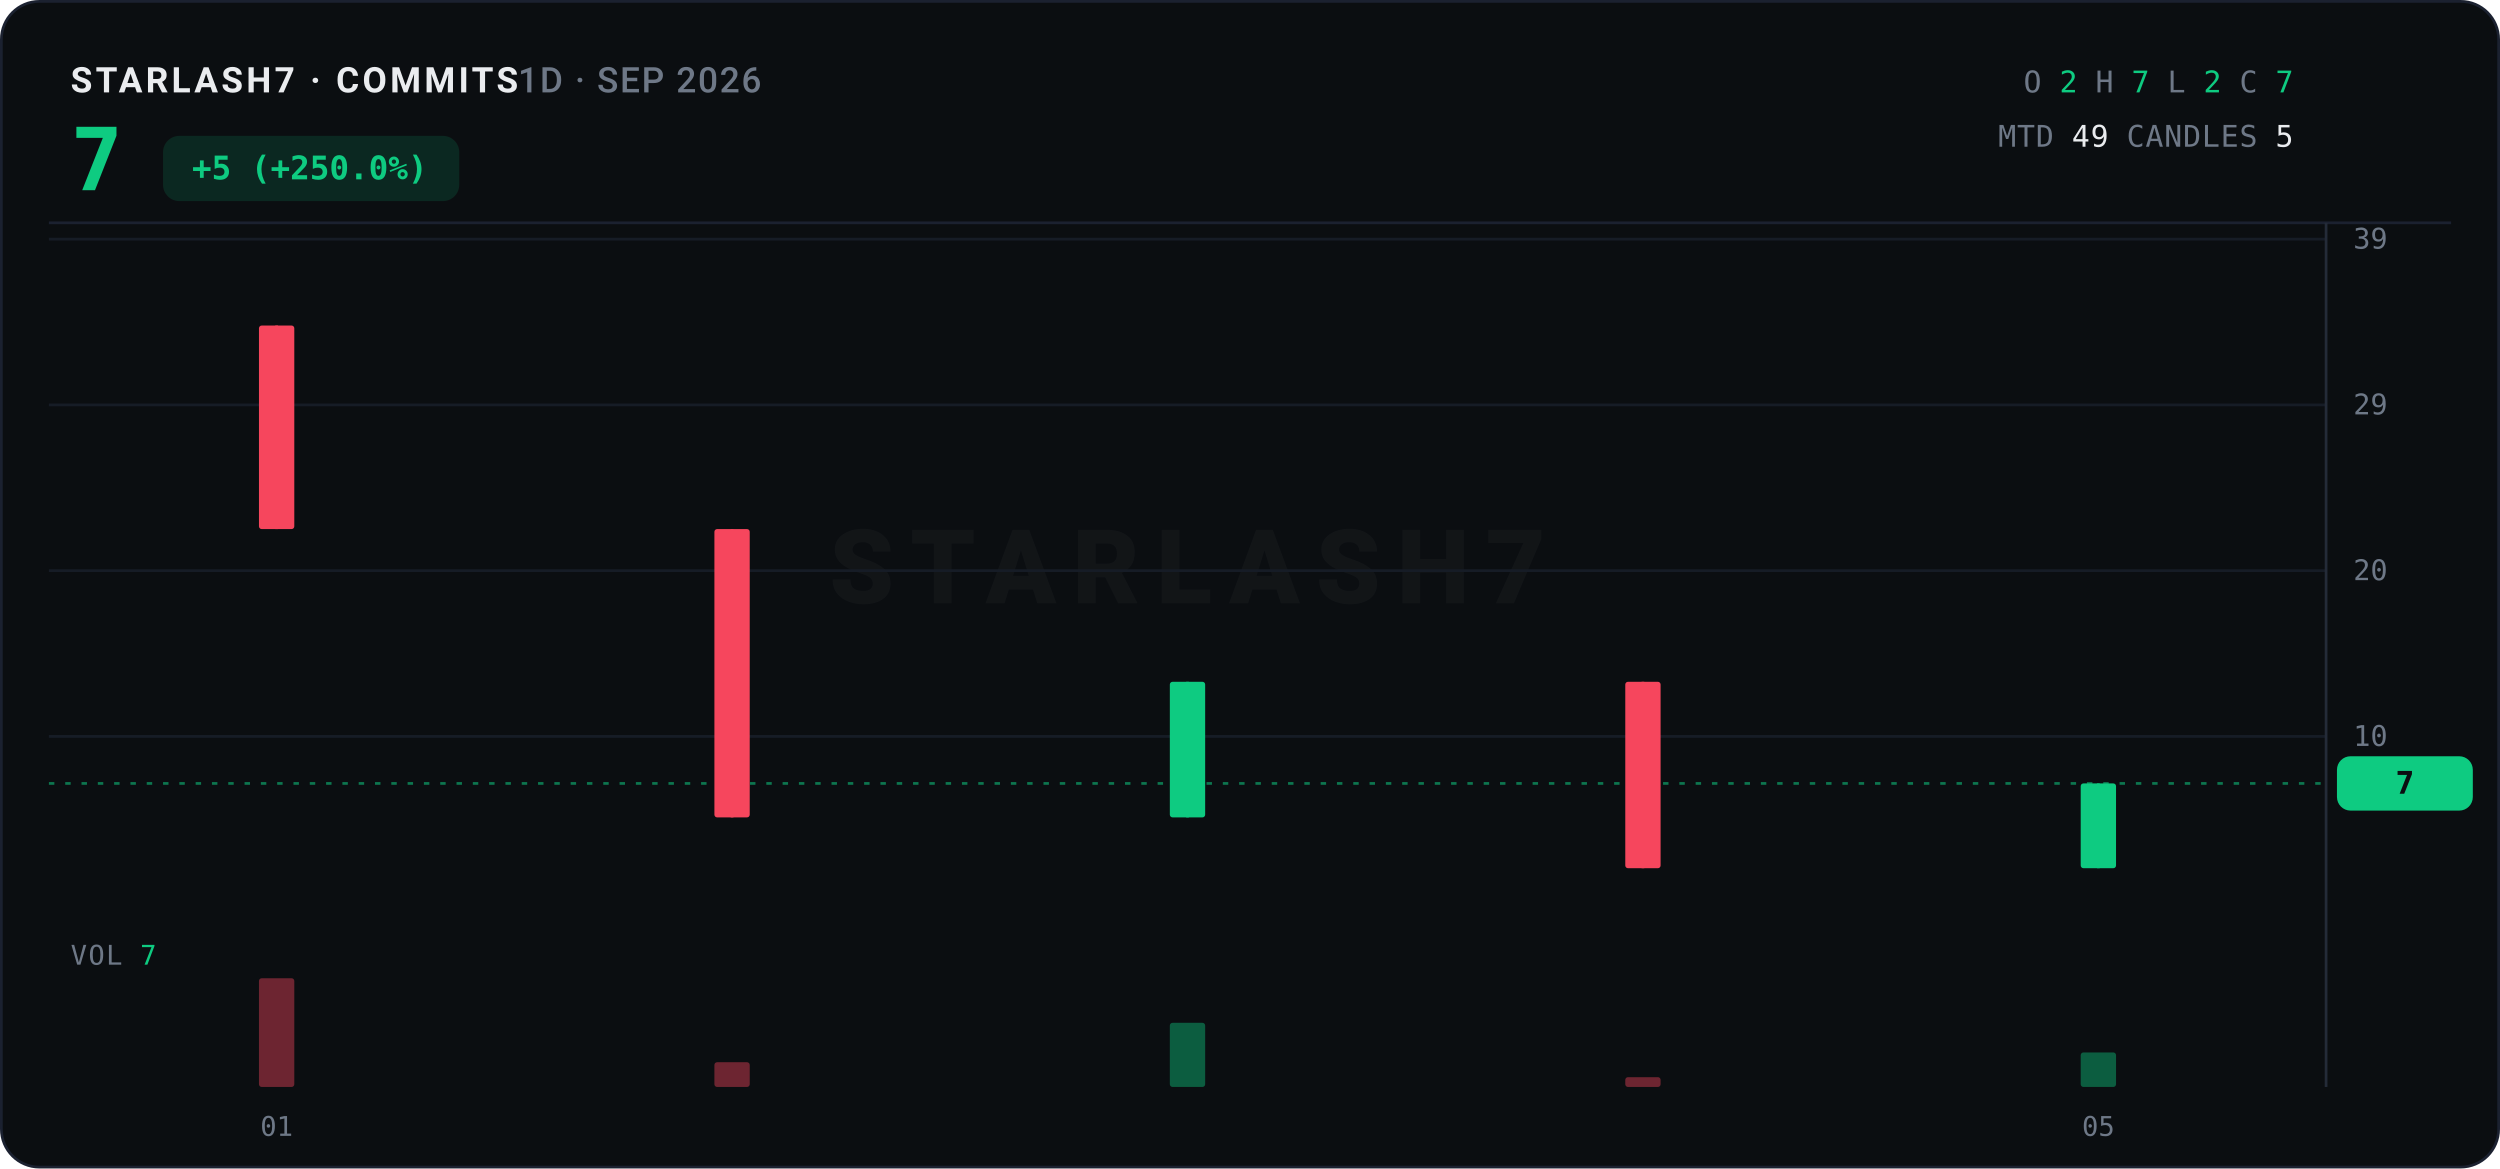
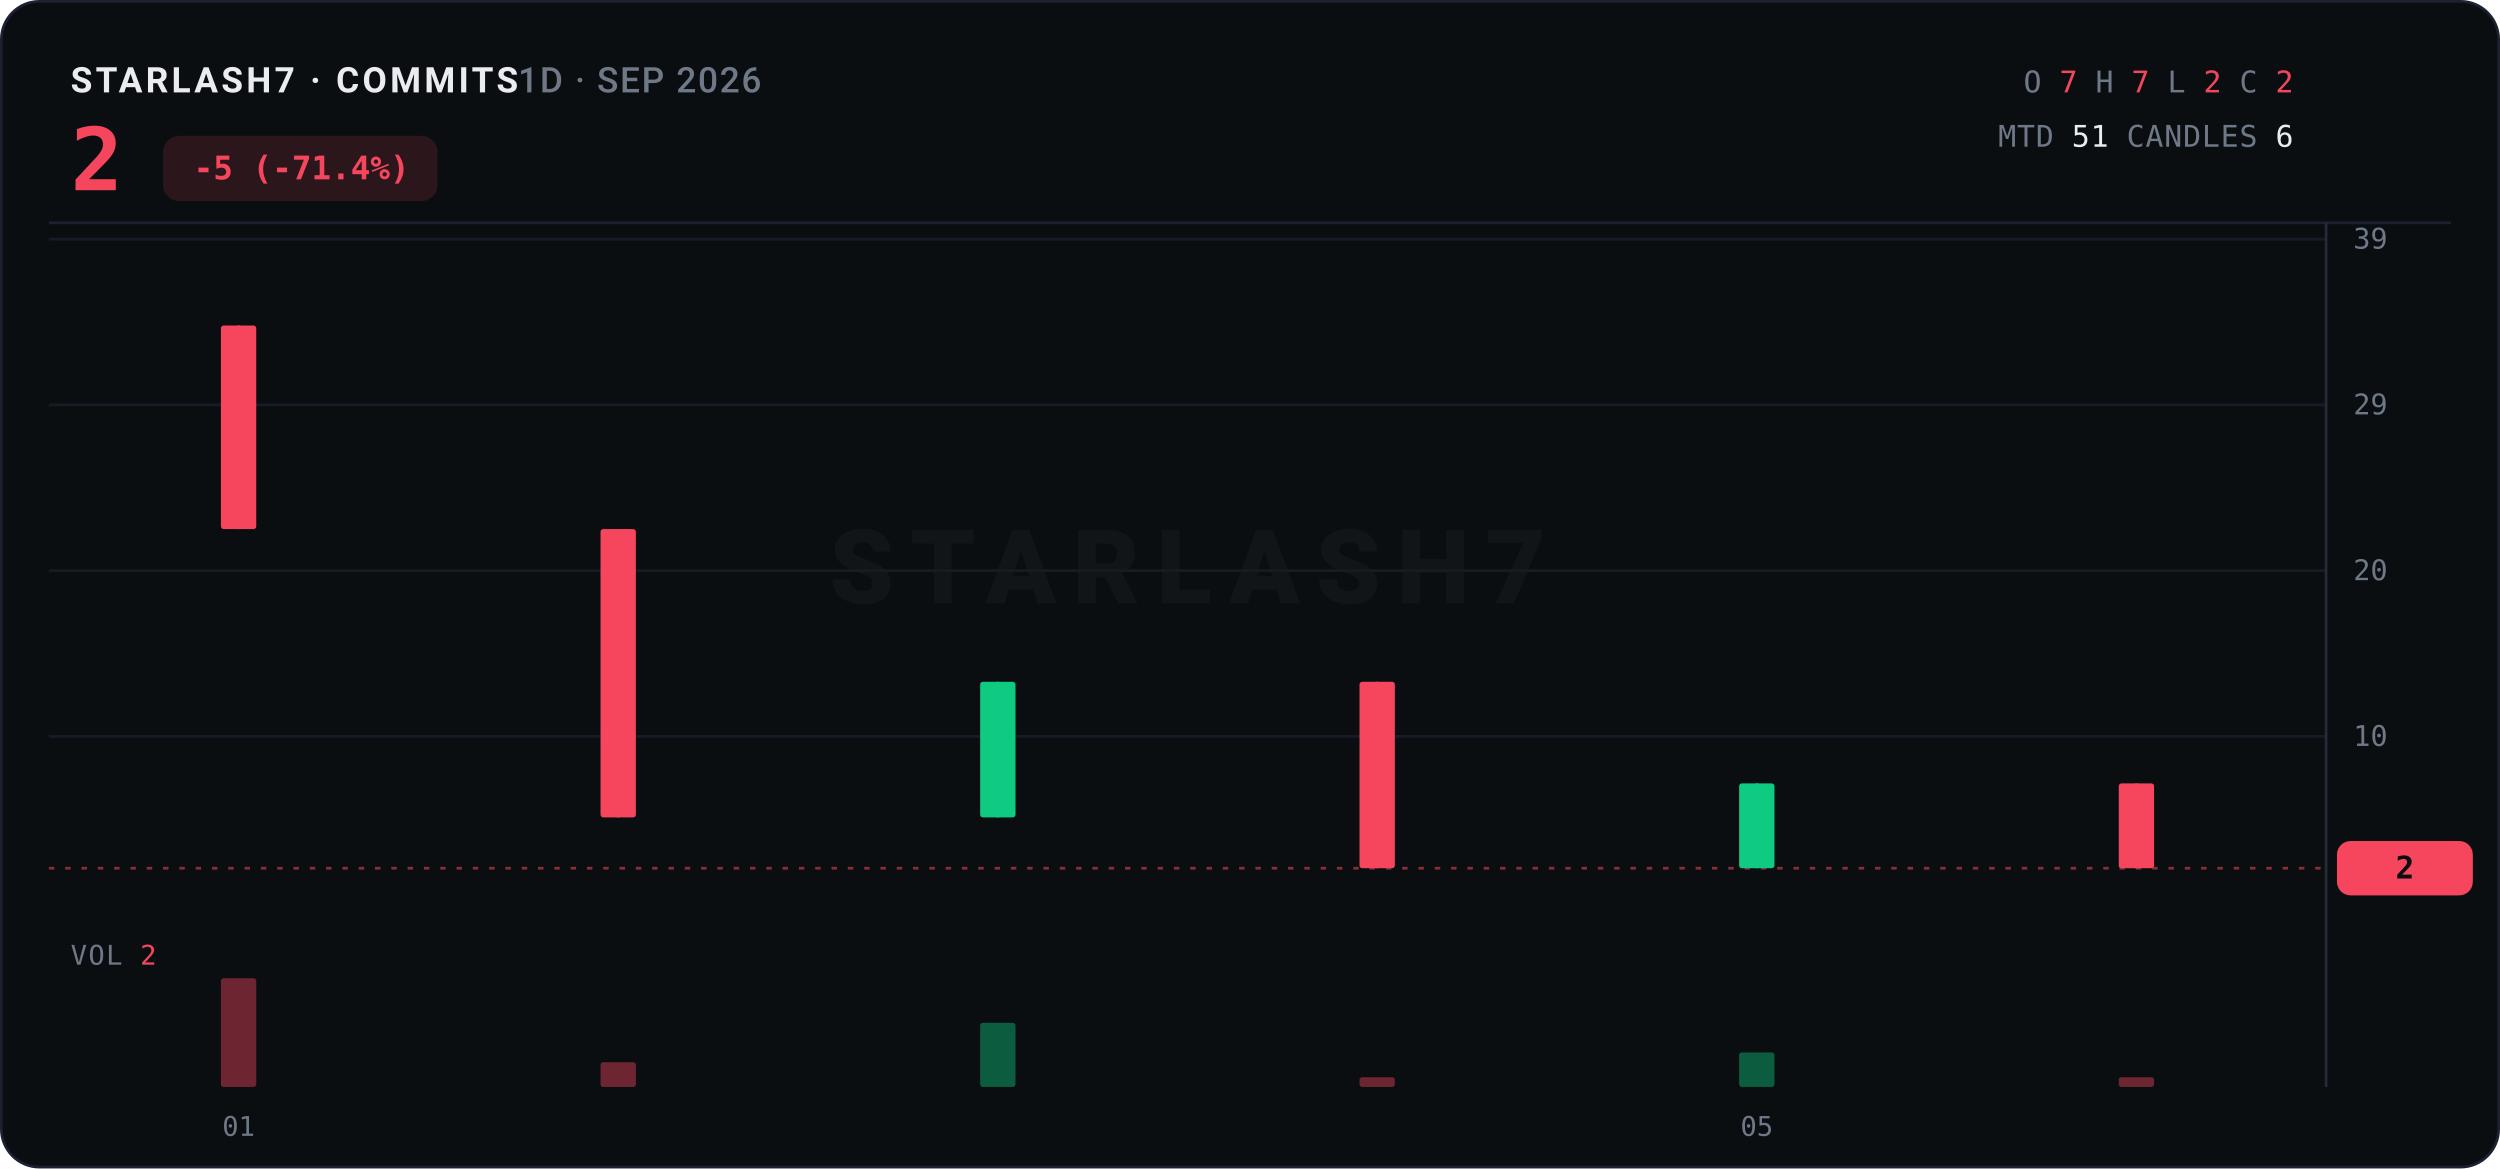
<svg xmlns="http://www.w3.org/2000/svg" width="920" height="430" viewBox="0 0 920 430">
  <rect x="0.5" y="0.5" width="919" height="429" rx="14" fill="#0B0E11" stroke="#1B2130" />
  <text x="26" y="34" font-family="ui-sans-serif,system-ui,-apple-system,'Segoe UI',Roboto,sans-serif" font-size="13" font-weight="700" letter-spacing="1.2" fill="#EAECEF">STARLASH7 · COMMITS<tspan fill="#6E7887" font-weight="500" letter-spacing="0.6">  1D · SEP 2026</tspan>
  </text>
-   <text x="26" y="70" font-family="ui-monospace,'SF Mono',SFMono-Regular,Menlo,Consolas,monospace" font-size="32" font-weight="800" fill="#0ECB81" letter-spacing="-0.5">7</text>
-   <rect x="60" y="50" width="109" height="24" rx="6" fill="#0ECB81" opacity="0.14" />
-   <text x="114" y="66" text-anchor="middle" font-family="ui-monospace,'SF Mono',SFMono-Regular,Menlo,Consolas,monospace" font-size="12" font-weight="700" fill="#0ECB81">+5 (+250.0%)</text>
+   <text x="26" y="70" font-family="ui-monospace,'SF Mono',SFMono-Regular,Menlo,Consolas,monospace" font-size="32" font-weight="800" fill="#F6465D" letter-spacing="-0.5">2</text>
+   <rect x="60" y="50" width="101" height="24" rx="6" fill="#F6465D" opacity="0.14" />
+   <text x="111" y="66" text-anchor="middle" font-family="ui-monospace,'SF Mono',SFMono-Regular,Menlo,Consolas,monospace" font-size="12" font-weight="700" fill="#F6465D">-5 (-71.4%)</text>
  <text x="844" y="34" text-anchor="end" font-family="ui-monospace,'SF Mono',SFMono-Regular,Menlo,Consolas,monospace" font-size="11" letter-spacing="0.3">
    <tspan fill="#6E7887">O</tspan>
-     <tspan fill="#0ECB81">2</tspan>
+     <tspan fill="#F6465D">7</tspan>
    <tspan fill="#6E7887">H</tspan>
-     <tspan fill="#0ECB81">7</tspan>
+     <tspan fill="#F6465D">7</tspan>
    <tspan fill="#6E7887">L</tspan>
-     <tspan fill="#0ECB81">2</tspan>
+     <tspan fill="#F6465D">2</tspan>
    <tspan fill="#6E7887">C</tspan>
-     <tspan fill="#0ECB81">7</tspan>
+     <tspan fill="#F6465D">2</tspan>
  </text>
  <text x="844" y="54" text-anchor="end" font-family="ui-monospace,'SF Mono',SFMono-Regular,Menlo,Consolas,monospace" font-size="11" letter-spacing="0.3">
    <tspan fill="#6E7887">MTD</tspan>
-     <tspan fill="#EAECEF">49</tspan>
+     <tspan fill="#EAECEF">51</tspan>
    <tspan fill="#6E7887">CANDLES</tspan>
-     <tspan fill="#EAECEF">5</tspan>
+     <tspan fill="#EAECEF">6</tspan>
  </text>
  <line x1="18" y1="82" x2="902" y2="82" stroke="#1B2130" stroke-width="1" />
  <text x="437.0" y="222.0" text-anchor="middle" font-family="ui-sans-serif,system-ui,-apple-system,'Segoe UI',Roboto,sans-serif" font-size="38" font-weight="800" letter-spacing="6" fill="#EAECEF" opacity="0.035">STARLASH7</text>
  <line x1="18" y1="271.0" x2="856" y2="271.0" stroke="#161C26" stroke-width="1" />
  <text x="866" y="274.5" font-family="ui-monospace,'SF Mono',SFMono-Regular,Menlo,Consolas,monospace" font-size="10.5" fill="#6E7887">10</text>
  <line x1="18" y1="210.0" x2="856" y2="210.0" stroke="#161C26" stroke-width="1" />
  <text x="866" y="213.5" font-family="ui-monospace,'SF Mono',SFMono-Regular,Menlo,Consolas,monospace" font-size="10.5" fill="#6E7887">20</text>
  <line x1="18" y1="149.0" x2="856" y2="149.0" stroke="#161C26" stroke-width="1" />
  <text x="866" y="152.5" font-family="ui-monospace,'SF Mono',SFMono-Regular,Menlo,Consolas,monospace" font-size="10.5" fill="#6E7887">29</text>
  <line x1="18" y1="88.0" x2="856" y2="88.0" stroke="#161C26" stroke-width="1" />
  <text x="866" y="91.5" font-family="ui-monospace,'SF Mono',SFMono-Regular,Menlo,Consolas,monospace" font-size="10.5" fill="#6E7887">39</text>
  <line x1="856" y1="82" x2="856" y2="400" stroke="#242B38" stroke-width="1" />
-   <line x1="18" y1="288.3" x2="856" y2="288.3" stroke="#0ECB81" stroke-width="1" stroke-dasharray="2 4" opacity="0.55" />
-   <rect x="860" y="278.3" width="50" height="20" rx="5" fill="#0ECB81" />
-   <text x="885.0" y="292.1" text-anchor="middle" font-family="ui-monospace,'SF Mono',SFMono-Regular,Menlo,Consolas,monospace" font-size="11.5" font-weight="800" fill="#0B0E11">7</text>
-   <line x1="101.8" y1="119.8" x2="101.8" y2="194.7" stroke="#F6465D" stroke-width="1" />
-   <rect x="95.3" y="119.8" width="13.0" height="74.9" rx="1" fill="#F6465D" />
-   <line x1="269.4" y1="194.7" x2="269.4" y2="300.8" stroke="#F6465D" stroke-width="1" />
-   <rect x="262.9" y="194.7" width="13.0" height="106.1" rx="1" fill="#F6465D" />
-   <line x1="437.0" y1="250.9" x2="437.0" y2="300.8" stroke="#0ECB81" stroke-width="1" />
-   <rect x="430.5" y="250.9" width="13.0" height="49.9" rx="1" fill="#0ECB81" />
-   <line x1="604.6" y1="250.9" x2="604.6" y2="319.5" stroke="#F6465D" stroke-width="1" />
-   <rect x="598.1" y="250.9" width="13.0" height="68.6" rx="1" fill="#F6465D" />
-   <line x1="772.2" y1="288.3" x2="772.2" y2="319.5" stroke="#0ECB81" stroke-width="1" />
-   <rect x="765.7" y="288.3" width="13.0" height="31.2" rx="1" fill="#0ECB81" />
-   <text x="26" y="355" font-family="ui-monospace,'SF Mono',SFMono-Regular,Menlo,Consolas,monospace" font-size="10" letter-spacing="0.5" fill="#6E7887">VOL <tspan fill="#0ECB81">7</tspan>
+   <line x1="18" y1="319.5" x2="856" y2="319.5" stroke="#F6465D" stroke-width="1" stroke-dasharray="2 4" opacity="0.55" />
+   <rect x="860" y="309.5" width="50" height="20" rx="5" fill="#F6465D" />
+   <text x="885.0" y="323.3" text-anchor="middle" font-family="ui-monospace,'SF Mono',SFMono-Regular,Menlo,Consolas,monospace" font-size="11.5" font-weight="800" fill="#0B0E11">2</text>
+   <line x1="87.8" y1="119.8" x2="87.8" y2="194.7" stroke="#F6465D" stroke-width="1" />
+   <rect x="81.3" y="119.8" width="13.0" height="74.9" rx="1" fill="#F6465D" />
+   <line x1="227.5" y1="194.7" x2="227.5" y2="300.8" stroke="#F6465D" stroke-width="1" />
+   <rect x="221.0" y="194.7" width="13.0" height="106.1" rx="1" fill="#F6465D" />
+   <line x1="367.2" y1="250.9" x2="367.2" y2="300.8" stroke="#0ECB81" stroke-width="1" />
+   <rect x="360.7" y="250.9" width="13.0" height="49.9" rx="1" fill="#0ECB81" />
+   <line x1="506.8" y1="250.9" x2="506.8" y2="319.5" stroke="#F6465D" stroke-width="1" />
+   <rect x="500.3" y="250.9" width="13.0" height="68.6" rx="1" fill="#F6465D" />
+   <line x1="646.5" y1="288.3" x2="646.5" y2="319.5" stroke="#0ECB81" stroke-width="1" />
+   <rect x="640.0" y="288.3" width="13.0" height="31.2" rx="1" fill="#0ECB81" />
+   <line x1="786.2" y1="288.3" x2="786.2" y2="319.5" stroke="#F6465D" stroke-width="1" />
+   <rect x="779.7" y="288.3" width="13.0" height="31.2" rx="1" fill="#F6465D" />
+   <text x="26" y="355" font-family="ui-monospace,'SF Mono',SFMono-Regular,Menlo,Consolas,monospace" font-size="10" letter-spacing="0.5" fill="#6E7887">VOL <tspan fill="#F6465D">2</tspan>
  </text>
-   <rect x="95.3" y="360.0" width="13.0" height="40.0" rx="1" fill="#F6465D" opacity="0.42" />
-   <rect x="262.9" y="390.9" width="13.0" height="9.1" rx="1" fill="#F6465D" opacity="0.42" />
-   <rect x="430.5" y="376.4" width="13.0" height="23.6" rx="1" fill="#0ECB81" opacity="0.42" />
-   <rect x="598.1" y="396.4" width="13.0" height="3.6" rx="1" fill="#F6465D" opacity="0.42" />
-   <rect x="765.7" y="387.3" width="13.0" height="12.7" rx="1" fill="#0ECB81" opacity="0.42" />
-   <text x="101.8" y="418" text-anchor="middle" font-family="ui-monospace,'SF Mono',SFMono-Regular,Menlo,Consolas,monospace" font-size="10" fill="#6E7887">01</text>
-   <text x="772.2" y="418" text-anchor="middle" font-family="ui-monospace,'SF Mono',SFMono-Regular,Menlo,Consolas,monospace" font-size="10" fill="#6E7887">05</text>
+   <rect x="81.3" y="360.0" width="13.0" height="40.0" rx="1" fill="#F6465D" opacity="0.42" />
+   <rect x="221.0" y="390.9" width="13.0" height="9.1" rx="1" fill="#F6465D" opacity="0.42" />
+   <rect x="360.7" y="376.4" width="13.0" height="23.6" rx="1" fill="#0ECB81" opacity="0.42" />
+   <rect x="500.3" y="396.4" width="13.0" height="3.6" rx="1" fill="#F6465D" opacity="0.42" />
+   <rect x="640.0" y="387.3" width="13.0" height="12.7" rx="1" fill="#0ECB81" opacity="0.42" />
+   <rect x="779.7" y="396.4" width="13.0" height="3.6" rx="1" fill="#F6465D" opacity="0.42" />
+   <text x="87.8" y="418" text-anchor="middle" font-family="ui-monospace,'SF Mono',SFMono-Regular,Menlo,Consolas,monospace" font-size="10" fill="#6E7887">01</text>
+   <text x="646.5" y="418" text-anchor="middle" font-family="ui-monospace,'SF Mono',SFMono-Regular,Menlo,Consolas,monospace" font-size="10" fill="#6E7887">05</text>
</svg>
